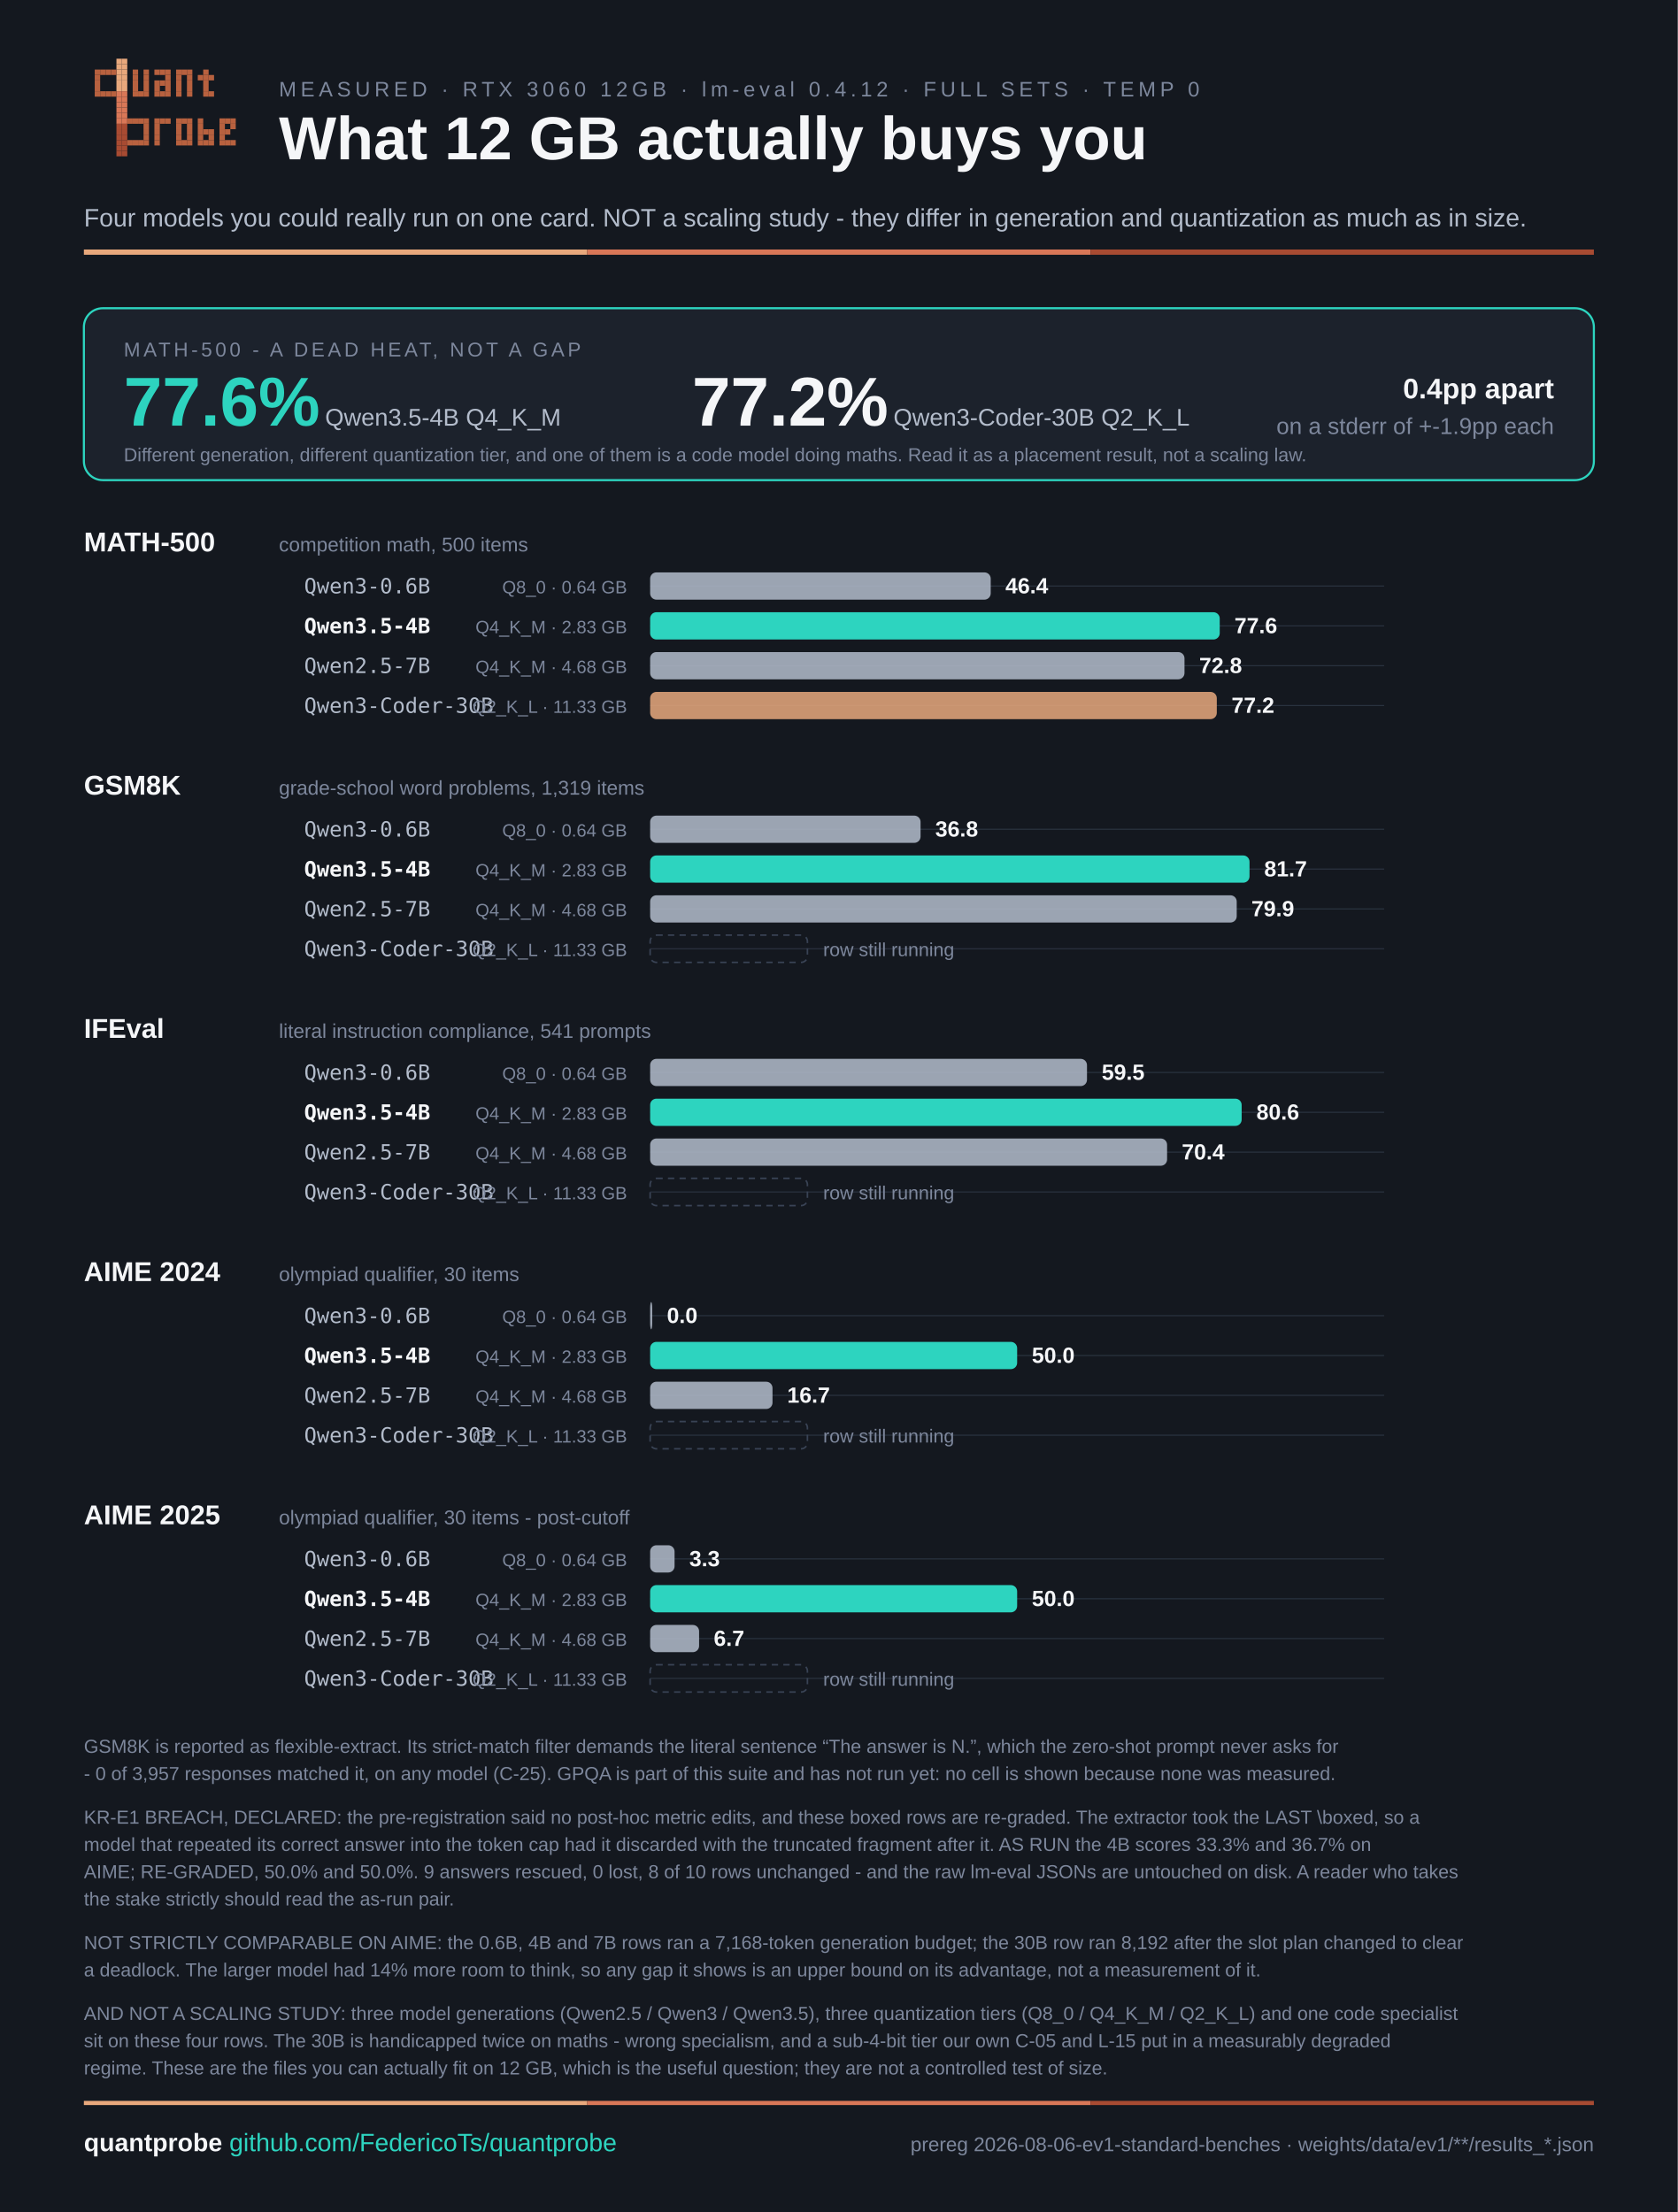
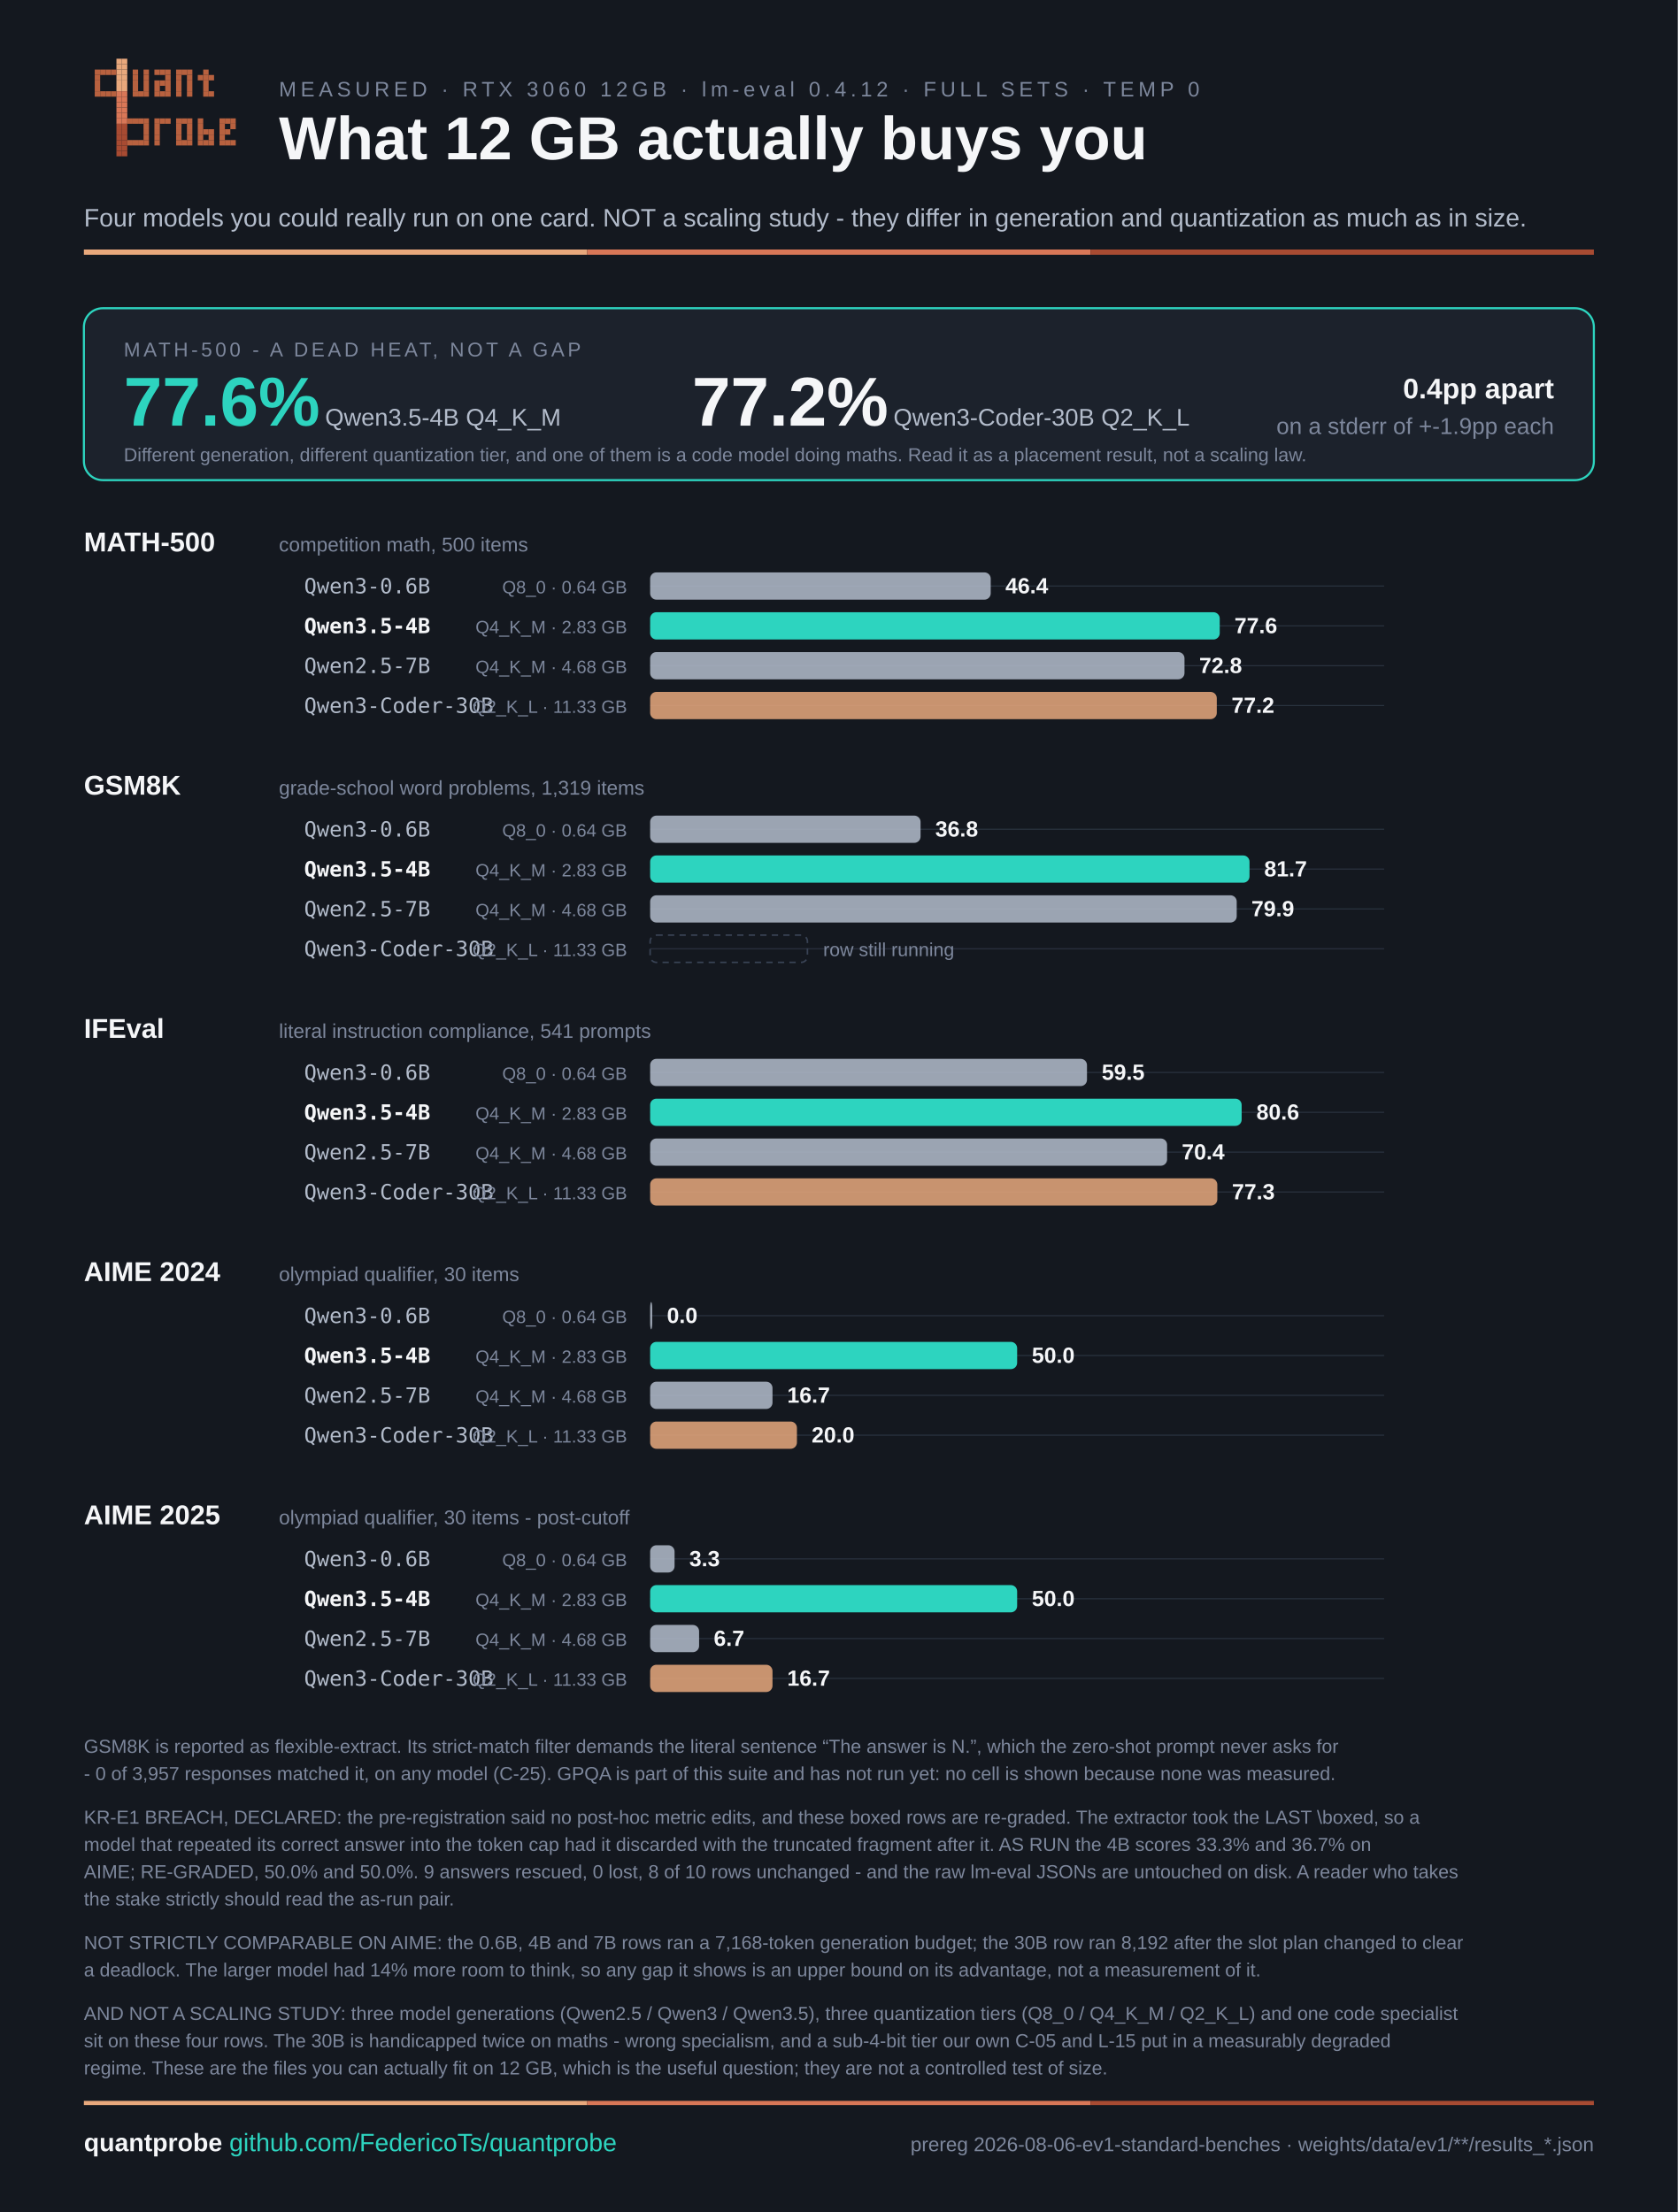
<svg xmlns="http://www.w3.org/2000/svg" viewBox="0 0 1600 2110" font-family="Segoe UI, Arial, sans-serif">
  <rect width="1600" height="2110" fill="#14181f" />
  <g transform="translate(80,56) scale(0.4310345)">
    <rect x="72" y="0" width="12" height="12" fill="#e8a87c" />
    <rect x="84" y="0" width="12" height="12" fill="#e8a87c" />
    <rect x="72" y="12" width="12" height="12" fill="#e8a87c" />
    <rect x="84" y="12" width="12" height="12" fill="#e8a87c" />
    <rect x="72" y="24" width="12" height="12" fill="#e8a87c" />
    <rect x="84" y="24" width="12" height="12" fill="#e8a87c" />
    <rect x="72" y="36" width="12" height="12" fill="#e8a87c" />
    <rect x="84" y="36" width="12" height="12" fill="#e8a87c" />
    <rect x="72" y="48" width="12" height="12" fill="#e8a87c" />
    <rect x="84" y="48" width="12" height="12" fill="#e8a87c" />
    <rect x="72" y="60" width="12" height="12" fill="#e8a87c" />
    <rect x="84" y="60" width="12" height="12" fill="#e8a87c" />
    <rect x="72" y="72" width="12" height="12" fill="#d97757" />
    <rect x="84" y="72" width="12" height="12" fill="#d97757" />
    <rect x="72" y="84" width="12" height="12" fill="#d97757" />
    <rect x="84" y="84" width="12" height="12" fill="#d97757" />
    <rect x="72" y="96" width="12" height="12" fill="#d97757" />
    <rect x="84" y="96" width="12" height="12" fill="#d97757" />
    <rect x="72" y="108" width="12" height="12" fill="#d97757" />
    <rect x="84" y="108" width="12" height="12" fill="#d97757" />
    <rect x="72" y="120" width="12" height="12" fill="#d97757" />
    <rect x="84" y="120" width="12" height="12" fill="#d97757" />
    <rect x="72" y="132" width="12" height="12" fill="#d97757" />
    <rect x="84" y="132" width="12" height="12" fill="#d97757" />
    <rect x="72" y="144" width="12" height="12" fill="#a84b32" />
    <rect x="84" y="144" width="12" height="12" fill="#a84b32" />
    <rect x="72" y="156" width="12" height="12" fill="#a84b32" />
    <rect x="84" y="156" width="12" height="12" fill="#a84b32" />
    <rect x="72" y="168" width="12" height="12" fill="#a84b32" />
    <rect x="84" y="168" width="12" height="12" fill="#a84b32" />
    <rect x="72" y="180" width="12" height="12" fill="#a84b32" />
    <rect x="84" y="180" width="12" height="12" fill="#a84b32" />
    <rect x="72" y="192" width="12" height="12" fill="#a84b32" />
    <rect x="84" y="192" width="12" height="12" fill="#a84b32" />
    <rect x="72" y="204" width="12" height="12" fill="#a84b32" />
    <rect x="84" y="204" width="12" height="12" fill="#a84b32" />
    <rect x="24" y="24" width="12" height="12" fill="#b8613f" />
    <rect x="24" y="72" width="12" height="12" fill="#b8613f" />
    <rect x="36" y="24" width="12" height="12" fill="#b8613f" />
    <rect x="36" y="72" width="12" height="12" fill="#b8613f" />
    <rect x="48" y="24" width="12" height="12" fill="#b8613f" />
    <rect x="48" y="72" width="12" height="12" fill="#b8613f" />
    <rect x="60" y="24" width="12" height="12" fill="#b8613f" />
    <rect x="60" y="72" width="12" height="12" fill="#b8613f" />
    <rect x="24" y="36" width="12" height="12" fill="#b8613f" />
    <rect x="24" y="48" width="12" height="12" fill="#b8613f" />
    <rect x="24" y="60" width="12" height="12" fill="#b8613f" />
    <rect x="108" y="24" width="12" height="12" fill="#b8613f" />
    <rect x="132" y="24" width="12" height="12" fill="#b8613f" />
    <rect x="108" y="36" width="12" height="12" fill="#b8613f" />
    <rect x="132" y="36" width="12" height="12" fill="#b8613f" />
    <rect x="108" y="48" width="12" height="12" fill="#b8613f" />
    <rect x="132" y="48" width="12" height="12" fill="#b8613f" />
    <rect x="108" y="60" width="12" height="12" fill="#b8613f" />
    <rect x="132" y="60" width="12" height="12" fill="#b8613f" />
    <rect x="108" y="72" width="12" height="12" fill="#b8613f" />
    <rect x="120" y="72" width="12" height="12" fill="#b8613f" />
    <rect x="132" y="72" width="12" height="12" fill="#b8613f" />
    <rect x="156" y="24" width="12" height="12" fill="#b8613f" />
    <rect x="168" y="24" width="12" height="12" fill="#b8613f" />
    <rect x="180" y="24" width="12" height="12" fill="#b8613f" />
    <rect x="180" y="36" width="12" height="12" fill="#b8613f" />
    <rect x="156" y="48" width="12" height="12" fill="#b8613f" />
    <rect x="168" y="48" width="12" height="12" fill="#b8613f" />
    <rect x="180" y="48" width="12" height="12" fill="#b8613f" />
    <rect x="156" y="60" width="12" height="12" fill="#b8613f" />
    <rect x="180" y="60" width="12" height="12" fill="#b8613f" />
    <rect x="156" y="72" width="12" height="12" fill="#b8613f" />
    <rect x="168" y="72" width="12" height="12" fill="#b8613f" />
    <rect x="180" y="72" width="12" height="12" fill="#b8613f" />
    <rect x="204" y="24" width="12" height="12" fill="#b8613f" />
    <rect x="216" y="24" width="12" height="12" fill="#b8613f" />
    <rect x="228" y="24" width="12" height="12" fill="#b8613f" />
    <rect x="204" y="36" width="12" height="12" fill="#b8613f" />
    <rect x="228" y="36" width="12" height="12" fill="#b8613f" />
    <rect x="204" y="48" width="12" height="12" fill="#b8613f" />
    <rect x="228" y="48" width="12" height="12" fill="#b8613f" />
    <rect x="204" y="60" width="12" height="12" fill="#b8613f" />
    <rect x="228" y="60" width="12" height="12" fill="#b8613f" />
    <rect x="204" y="72" width="12" height="12" fill="#b8613f" />
    <rect x="228" y="72" width="12" height="12" fill="#b8613f" />
    <rect x="264" y="24" width="12" height="12" fill="#b8613f" />
    <rect x="252" y="36" width="12" height="12" fill="#b8613f" />
    <rect x="264" y="36" width="12" height="12" fill="#b8613f" />
    <rect x="276" y="36" width="12" height="12" fill="#b8613f" />
    <rect x="264" y="48" width="12" height="12" fill="#b8613f" />
    <rect x="264" y="60" width="12" height="12" fill="#b8613f" />
    <rect x="264" y="72" width="12" height="12" fill="#b8613f" />
    <rect x="276" y="72" width="12" height="12" fill="#b8613f" />
    <rect x="96" y="132" width="12" height="12" fill="#b8613f" />
    <rect x="96" y="180" width="12" height="12" fill="#b8613f" />
    <rect x="108" y="132" width="12" height="12" fill="#b8613f" />
    <rect x="108" y="180" width="12" height="12" fill="#b8613f" />
    <rect x="120" y="132" width="12" height="12" fill="#b8613f" />
    <rect x="120" y="180" width="12" height="12" fill="#b8613f" />
    <rect x="132" y="132" width="12" height="12" fill="#b8613f" />
    <rect x="132" y="180" width="12" height="12" fill="#b8613f" />
    <rect x="132" y="144" width="12" height="12" fill="#b8613f" />
    <rect x="132" y="156" width="12" height="12" fill="#b8613f" />
    <rect x="132" y="168" width="12" height="12" fill="#b8613f" />
    <rect x="156" y="132" width="12" height="12" fill="#b8613f" />
    <rect x="168" y="132" width="12" height="12" fill="#b8613f" />
    <rect x="180" y="132" width="12" height="12" fill="#b8613f" />
    <rect x="156" y="144" width="12" height="12" fill="#b8613f" />
    <rect x="156" y="156" width="12" height="12" fill="#b8613f" />
    <rect x="156" y="168" width="12" height="12" fill="#b8613f" />
    <rect x="156" y="180" width="12" height="12" fill="#b8613f" />
    <rect x="204" y="132" width="12" height="12" fill="#b8613f" />
    <rect x="216" y="132" width="12" height="12" fill="#b8613f" />
    <rect x="228" y="132" width="12" height="12" fill="#b8613f" />
    <rect x="204" y="144" width="12" height="12" fill="#b8613f" />
    <rect x="228" y="144" width="12" height="12" fill="#b8613f" />
    <rect x="204" y="156" width="12" height="12" fill="#b8613f" />
    <rect x="228" y="156" width="12" height="12" fill="#b8613f" />
    <rect x="204" y="168" width="12" height="12" fill="#b8613f" />
    <rect x="228" y="168" width="12" height="12" fill="#b8613f" />
    <rect x="204" y="180" width="12" height="12" fill="#b8613f" />
    <rect x="216" y="180" width="12" height="12" fill="#b8613f" />
    <rect x="228" y="180" width="12" height="12" fill="#b8613f" />
    <rect x="252" y="132" width="12" height="12" fill="#b8613f" />
    <rect x="252" y="144" width="12" height="12" fill="#b8613f" />
    <rect x="252" y="156" width="12" height="12" fill="#b8613f" />
    <rect x="264" y="156" width="12" height="12" fill="#b8613f" />
    <rect x="276" y="156" width="12" height="12" fill="#b8613f" />
    <rect x="252" y="168" width="12" height="12" fill="#b8613f" />
    <rect x="276" y="168" width="12" height="12" fill="#b8613f" />
    <rect x="252" y="180" width="12" height="12" fill="#b8613f" />
    <rect x="264" y="180" width="12" height="12" fill="#b8613f" />
    <rect x="276" y="180" width="12" height="12" fill="#b8613f" />
    <rect x="300" y="132" width="12" height="12" fill="#b8613f" />
    <rect x="312" y="132" width="12" height="12" fill="#b8613f" />
    <rect x="324" y="132" width="12" height="12" fill="#b8613f" />
    <rect x="300" y="144" width="12" height="12" fill="#b8613f" />
    <rect x="324" y="144" width="12" height="12" fill="#b8613f" />
    <rect x="300" y="156" width="12" height="12" fill="#b8613f" />
    <rect x="312" y="156" width="12" height="12" fill="#b8613f" />
    <rect x="300" y="168" width="12" height="12" fill="#b8613f" />
    <rect x="300" y="180" width="12" height="12" fill="#b8613f" />
    <rect x="312" y="180" width="12" height="12" fill="#b8613f" />
    <rect x="324" y="180" width="12" height="12" fill="#b8613f" />
  </g>
  <text x="266" y="92" fill="#7d879c" font-size="20" letter-spacing="4">MEASURED · RTX 3060 12GB · lm-eval 0.4.12 · FULL SETS · TEMP 0</text>
  <text x="266" y="152" fill="#f5f6f8" font-size="58" font-weight="bold">What 12 GB actually buys you</text>
  <text x="80" y="216" fill="#b3bccb" font-size="24">Four models you could really run on one card. NOT a scaling study - they differ in generation and quantization as much as in size.</text>
  <rect x="80" y="238" width="480.0" height="5" fill="#e8a87c" />
  <rect x="560.0" y="238" width="480.0" height="5" fill="#d97757" />
  <rect x="1040.0" y="238" width="480.0" height="5" fill="#a84b32" />
  <rect x="80" y="294" width="1440" height="164" rx="18" fill="#1c222c" stroke="#2dd4bf" stroke-width="2" />
  <text x="118" y="340" fill="#7d879c" font-size="19" letter-spacing="3">MATH-500 - A DEAD HEAT, NOT A GAP</text>
  <text x="118" y="406" fill="#2dd4bf" font-size="66" font-weight="bold">77.6%</text>
  <text x="310" y="406" fill="#b3bccb" font-size="23">Qwen3.5-4B Q4_K_M</text>
  <text x="660" y="406" fill="#f5f6f8" font-size="66" font-weight="bold">77.2%</text>
  <text x="852" y="406" fill="#b3bccb" font-size="23">Qwen3-Coder-30B Q2_K_L</text>
  <text x="1482" y="380" text-anchor="end" fill="#f5f6f8" font-size="27" font-weight="bold">0.4pp apart</text>
  <text x="1482" y="414" text-anchor="end" fill="#7d879c" font-size="22">on a stderr of +-1.9pp each</text>
  <text x="118" y="440" fill="#7d879c" font-size="18">Different generation, different quantization tier, and one of them is a code model doing maths. Read it as a placement result, not a scaling law.</text>
  <text x="80" y="526" fill="#f5f6f8" font-size="26" font-weight="bold">MATH-500</text>
  <text x="266" y="526" fill="#7d879c" font-size="19">competition math, 500 items</text>
  <text x="290" y="566" fill="#b3bccb" font-size="20" font-weight="normal" font-family="Consolas, Menlo, monospace">Qwen3-0.6B</text>
  <text x="598" y="566" text-anchor="end" fill="#7d879c" font-size="17">Q8_0 · 0.64 GB</text>
  <line x1="620" y1="559" x2="1320" y2="559" stroke="#2a3340" stroke-width="1" />
  <rect x="620" y="546" width="324.8" height="26" rx="6" fill="#b3bccb" opacity="0.85" />
  <text x="958.8" y="566" fill="#f5f6f8" font-size="21" font-weight="bold">46.4</text>
  <text x="290" y="604" fill="#f5f6f8" font-size="20" font-weight="bold" font-family="Consolas, Menlo, monospace">Qwen3.5-4B</text>
  <text x="598" y="604" text-anchor="end" fill="#7d879c" font-size="17">Q4_K_M · 2.83 GB</text>
  <line x1="620" y1="597" x2="1320" y2="597" stroke="#2a3340" stroke-width="1" />
  <rect x="620" y="584" width="543.2" height="26" rx="6" fill="#2dd4bf" opacity="1" />
  <text x="1177.2" y="604" fill="#f5f6f8" font-size="21" font-weight="bold">77.6</text>
  <text x="290" y="642" fill="#b3bccb" font-size="20" font-weight="normal" font-family="Consolas, Menlo, monospace">Qwen2.5-7B</text>
  <text x="598" y="642" text-anchor="end" fill="#7d879c" font-size="17">Q4_K_M · 4.68 GB</text>
  <line x1="620" y1="635" x2="1320" y2="635" stroke="#2a3340" stroke-width="1" />
  <rect x="620" y="622" width="509.6" height="26" rx="6" fill="#b3bccb" opacity="0.85" />
  <text x="1143.6" y="642" fill="#f5f6f8" font-size="21" font-weight="bold">72.8</text>
  <text x="290" y="680" fill="#b3bccb" font-size="20" font-weight="normal" font-family="Consolas, Menlo, monospace">Qwen3-Coder-30B</text>
  <text x="598" y="680" text-anchor="end" fill="#7d879c" font-size="17">Q2_K_L · 11.33 GB</text>
  <line x1="620" y1="673" x2="1320" y2="673" stroke="#2a3340" stroke-width="1" />
  <rect x="620" y="660" width="540.4" height="26" rx="6" fill="#e8a87c" opacity="0.85" />
  <text x="1174.4" y="680" fill="#f5f6f8" font-size="21" font-weight="bold">77.2</text>
  <text x="80" y="758" fill="#f5f6f8" font-size="26" font-weight="bold">GSM8K</text>
  <text x="266" y="758" fill="#7d879c" font-size="19">grade-school word problems, 1,319 items</text>
  <text x="290" y="798" fill="#b3bccb" font-size="20" font-weight="normal" font-family="Consolas, Menlo, monospace">Qwen3-0.6B</text>
  <text x="598" y="798" text-anchor="end" fill="#7d879c" font-size="17">Q8_0 · 0.64 GB</text>
  <line x1="620" y1="791" x2="1320" y2="791" stroke="#2a3340" stroke-width="1" />
  <rect x="620" y="778" width="257.9" height="26" rx="6" fill="#b3bccb" opacity="0.85" />
  <text x="891.923" y="798" fill="#f5f6f8" font-size="21" font-weight="bold">36.8</text>
  <text x="290" y="836" fill="#f5f6f8" font-size="20" font-weight="bold" font-family="Consolas, Menlo, monospace">Qwen3.5-4B</text>
  <text x="598" y="836" text-anchor="end" fill="#7d879c" font-size="17">Q4_K_M · 2.83 GB</text>
  <line x1="620" y1="829" x2="1320" y2="829" stroke="#2a3340" stroke-width="1" />
  <rect x="620" y="816" width="571.6" height="26" rx="6" fill="#2dd4bf" opacity="1" />
  <text x="1205.569" y="836" fill="#f5f6f8" font-size="21" font-weight="bold">81.7</text>
  <text x="290" y="874" fill="#b3bccb" font-size="20" font-weight="normal" font-family="Consolas, Menlo, monospace">Qwen2.5-7B</text>
  <text x="598" y="874" text-anchor="end" fill="#7d879c" font-size="17">Q4_K_M · 4.68 GB</text>
  <line x1="620" y1="867" x2="1320" y2="867" stroke="#2a3340" stroke-width="1" />
  <rect x="620" y="854" width="559.4" height="26" rx="6" fill="#b3bccb" opacity="0.85" />
  <text x="1193.363" y="874" fill="#f5f6f8" font-size="21" font-weight="bold">79.9</text>
  <text x="290" y="912" fill="#b3bccb" font-size="20" font-weight="normal" font-family="Consolas, Menlo, monospace">Qwen3-Coder-30B</text>
  <text x="598" y="912" text-anchor="end" fill="#7d879c" font-size="17">Q2_K_L · 11.33 GB</text>
  <line x1="620" y1="905" x2="1320" y2="905" stroke="#2a3340" stroke-width="1" />
  <rect x="620" y="892" width="150" height="26" rx="6" fill="none" stroke="#394355" stroke-width="1.5" stroke-dasharray="6 5" />
  <text x="785" y="912" fill="#7d879c" font-size="18">row still running</text>
  <text x="80" y="990" fill="#f5f6f8" font-size="26" font-weight="bold">IFEval</text>
  <text x="266" y="990" fill="#7d879c" font-size="19">literal instruction compliance, 541 prompts</text>
  <text x="290" y="1030" fill="#b3bccb" font-size="20" font-weight="normal" font-family="Consolas, Menlo, monospace">Qwen3-0.6B</text>
  <text x="598" y="1030" text-anchor="end" fill="#7d879c" font-size="17">Q8_0 · 0.64 GB</text>
  <line x1="620" y1="1023" x2="1320" y2="1023" stroke="#2a3340" stroke-width="1" />
  <rect x="620" y="1010" width="416.6" height="26" rx="6" fill="#b3bccb" opacity="0.85" />
  <text x="1050.636" y="1030" fill="#f5f6f8" font-size="21" font-weight="bold">59.5</text>
  <text x="290" y="1068" fill="#f5f6f8" font-size="20" font-weight="bold" font-family="Consolas, Menlo, monospace">Qwen3.5-4B</text>
  <text x="598" y="1068" text-anchor="end" fill="#7d879c" font-size="17">Q4_K_M · 2.83 GB</text>
  <line x1="620" y1="1061" x2="1320" y2="1061" stroke="#2a3340" stroke-width="1" />
  <rect x="620" y="1048" width="564.1" height="26" rx="6" fill="#2dd4bf" opacity="1" />
  <text x="1198.14" y="1068" fill="#f5f6f8" font-size="21" font-weight="bold">80.6</text>
  <text x="290" y="1106" fill="#b3bccb" font-size="20" font-weight="normal" font-family="Consolas, Menlo, monospace">Qwen2.5-7B</text>
  <text x="598" y="1106" text-anchor="end" fill="#7d879c" font-size="17">Q4_K_M · 4.68 GB</text>
  <line x1="620" y1="1099" x2="1320" y2="1099" stroke="#2a3340" stroke-width="1" />
  <rect x="620" y="1086" width="493.0" height="26" rx="6" fill="#b3bccb" opacity="0.85" />
  <text x="1126.976" y="1106" fill="#f5f6f8" font-size="21" font-weight="bold">70.4</text>
  <text x="290" y="1144" fill="#b3bccb" font-size="20" font-weight="normal" font-family="Consolas, Menlo, monospace">Qwen3-Coder-30B</text>
  <text x="598" y="1144" text-anchor="end" fill="#7d879c" font-size="17">Q2_K_L · 11.33 GB</text>
  <line x1="620" y1="1137" x2="1320" y2="1137" stroke="#2a3340" stroke-width="1" />
-   <rect x="620" y="1124" width="150" height="26" rx="6" fill="none" stroke="#394355" stroke-width="1.5" stroke-dasharray="6 5" />
-   <text x="785" y="1144" fill="#7d879c" font-size="18">row still running</text>
+   <rect x="620" y="1124" width="540.9" height="26" rx="6" fill="#e8a87c" opacity="0.85" />
+   <text x="1174.85" y="1144" fill="#f5f6f8" font-size="21" font-weight="bold">77.3</text>
  <text x="80" y="1222" fill="#f5f6f8" font-size="26" font-weight="bold">AIME 2024</text>
  <text x="266" y="1222" fill="#7d879c" font-size="19">olympiad qualifier, 30 items</text>
  <text x="290" y="1262" fill="#b3bccb" font-size="20" font-weight="normal" font-family="Consolas, Menlo, monospace">Qwen3-0.6B</text>
  <text x="598" y="1262" text-anchor="end" fill="#7d879c" font-size="17">Q8_0 · 0.64 GB</text>
  <line x1="620" y1="1255" x2="1320" y2="1255" stroke="#2a3340" stroke-width="1" />
  <rect x="620" y="1242" width="2.0" height="26" rx="6" fill="#b3bccb" opacity="0.85" />
  <text x="636" y="1262" fill="#f5f6f8" font-size="21" font-weight="bold">0.0</text>
  <text x="290" y="1300" fill="#f5f6f8" font-size="20" font-weight="bold" font-family="Consolas, Menlo, monospace">Qwen3.5-4B</text>
  <text x="598" y="1300" text-anchor="end" fill="#7d879c" font-size="17">Q4_K_M · 2.83 GB</text>
  <line x1="620" y1="1293" x2="1320" y2="1293" stroke="#2a3340" stroke-width="1" />
  <rect x="620" y="1280" width="350.0" height="26" rx="6" fill="#2dd4bf" opacity="1" />
  <text x="984.0" y="1300" fill="#f5f6f8" font-size="21" font-weight="bold">50.0</text>
  <text x="290" y="1338" fill="#b3bccb" font-size="20" font-weight="normal" font-family="Consolas, Menlo, monospace">Qwen2.5-7B</text>
  <text x="598" y="1338" text-anchor="end" fill="#7d879c" font-size="17">Q4_K_M · 4.68 GB</text>
  <line x1="620" y1="1331" x2="1320" y2="1331" stroke="#2a3340" stroke-width="1" />
  <rect x="620" y="1318" width="116.7" height="26" rx="6" fill="#b3bccb" opacity="0.85" />
  <text x="750.667" y="1338" fill="#f5f6f8" font-size="21" font-weight="bold">16.7</text>
  <text x="290" y="1376" fill="#b3bccb" font-size="20" font-weight="normal" font-family="Consolas, Menlo, monospace">Qwen3-Coder-30B</text>
  <text x="598" y="1376" text-anchor="end" fill="#7d879c" font-size="17">Q2_K_L · 11.33 GB</text>
  <line x1="620" y1="1369" x2="1320" y2="1369" stroke="#2a3340" stroke-width="1" />
-   <rect x="620" y="1356" width="150" height="26" rx="6" fill="none" stroke="#394355" stroke-width="1.5" stroke-dasharray="6 5" />
-   <text x="785" y="1376" fill="#7d879c" font-size="18">row still running</text>
+   <rect x="620" y="1356" width="140.0" height="26" rx="6" fill="#e8a87c" opacity="0.85" />
+   <text x="774.0" y="1376" fill="#f5f6f8" font-size="21" font-weight="bold">20.0</text>
  <text x="80" y="1454" fill="#f5f6f8" font-size="26" font-weight="bold">AIME 2025</text>
  <text x="266" y="1454" fill="#7d879c" font-size="19">olympiad qualifier, 30 items - post-cutoff</text>
  <text x="290" y="1494" fill="#b3bccb" font-size="20" font-weight="normal" font-family="Consolas, Menlo, monospace">Qwen3-0.6B</text>
  <text x="598" y="1494" text-anchor="end" fill="#7d879c" font-size="17">Q8_0 · 0.64 GB</text>
  <line x1="620" y1="1487" x2="1320" y2="1487" stroke="#2a3340" stroke-width="1" />
  <rect x="620" y="1474" width="23.3" height="26" rx="6" fill="#b3bccb" opacity="0.85" />
  <text x="657.333" y="1494" fill="#f5f6f8" font-size="21" font-weight="bold">3.3</text>
  <text x="290" y="1532" fill="#f5f6f8" font-size="20" font-weight="bold" font-family="Consolas, Menlo, monospace">Qwen3.5-4B</text>
  <text x="598" y="1532" text-anchor="end" fill="#7d879c" font-size="17">Q4_K_M · 2.83 GB</text>
  <line x1="620" y1="1525" x2="1320" y2="1525" stroke="#2a3340" stroke-width="1" />
  <rect x="620" y="1512" width="350.0" height="26" rx="6" fill="#2dd4bf" opacity="1" />
  <text x="984.0" y="1532" fill="#f5f6f8" font-size="21" font-weight="bold">50.0</text>
  <text x="290" y="1570" fill="#b3bccb" font-size="20" font-weight="normal" font-family="Consolas, Menlo, monospace">Qwen2.5-7B</text>
  <text x="598" y="1570" text-anchor="end" fill="#7d879c" font-size="17">Q4_K_M · 4.68 GB</text>
  <line x1="620" y1="1563" x2="1320" y2="1563" stroke="#2a3340" stroke-width="1" />
  <rect x="620" y="1550" width="46.7" height="26" rx="6" fill="#b3bccb" opacity="0.85" />
  <text x="680.667" y="1570" fill="#f5f6f8" font-size="21" font-weight="bold">6.7</text>
  <text x="290" y="1608" fill="#b3bccb" font-size="20" font-weight="normal" font-family="Consolas, Menlo, monospace">Qwen3-Coder-30B</text>
  <text x="598" y="1608" text-anchor="end" fill="#7d879c" font-size="17">Q2_K_L · 11.33 GB</text>
  <line x1="620" y1="1601" x2="1320" y2="1601" stroke="#2a3340" stroke-width="1" />
-   <rect x="620" y="1588" width="150" height="26" rx="6" fill="none" stroke="#394355" stroke-width="1.5" stroke-dasharray="6 5" />
-   <text x="785" y="1608" fill="#7d879c" font-size="18">row still running</text>
+   <rect x="620" y="1588" width="116.7" height="26" rx="6" fill="#e8a87c" opacity="0.85" />
+   <text x="750.667" y="1608" fill="#f5f6f8" font-size="21" font-weight="bold">16.7</text>
  <text x="80" y="1672" fill="#7d879c" font-size="18">GSM8K is reported as flexible-extract. Its strict-match filter demands the literal sentence “The answer is N.”, which the zero-shot prompt never asks for</text>
  <text x="80" y="1698" fill="#7d879c" font-size="18">- 0 of 3,957 responses matched it, on any model (C-25). GPQA is part of this suite and has not run yet: no cell is shown because none was measured.</text>
  <text x="80" y="1739.6" fill="#7d879c" font-size="18">KR-E1 BREACH, DECLARED: the pre-registration said no post-hoc metric edits, and these boxed rows are re-graded. The extractor took the LAST \boxed, so a</text>
  <text x="80" y="1765.6" fill="#7d879c" font-size="18">model that repeated its correct answer into the token cap had it discarded with the truncated fragment after it. AS RUN the 4B scores 33.3% and 36.7% on</text>
  <text x="80" y="1791.6" fill="#7d879c" font-size="18">AIME; RE-GRADED, 50.0% and 50.0%. 9 answers rescued, 0 lost, 8 of 10 rows unchanged - and the raw lm-eval JSONs are untouched on disk. A reader who takes</text>
  <text x="80" y="1817.6" fill="#7d879c" font-size="18">the stake strictly should read the as-run pair.</text>
  <text x="80" y="1859.2" fill="#7d879c" font-size="18">NOT STRICTLY COMPARABLE ON AIME: the 0.6B, 4B and 7B rows ran a 7,168-token generation budget; the 30B row ran 8,192 after the slot plan changed to clear</text>
  <text x="80" y="1885.2" fill="#7d879c" font-size="18">a deadlock. The larger model had 14% more room to think, so any gap it shows is an upper bound on its advantage, not a measurement of it.</text>
  <text x="80" y="1926.8" fill="#7d879c" font-size="18">AND NOT A SCALING STUDY: three model generations (Qwen2.5 / Qwen3 / Qwen3.5), three quantization tiers (Q8_0 / Q4_K_M / Q2_K_L) and one code specialist</text>
  <text x="80" y="1952.8" fill="#7d879c" font-size="18">sit on these four rows. The 30B is handicapped twice on maths - wrong specialism, and a sub-4-bit tier our own C-05 and L-15 put in a measurably degraded</text>
  <text x="80" y="1978.8" fill="#7d879c" font-size="18">regime. These are the files you can actually fit on 12 GB, which is the useful question; they are not a controlled test of size.</text>
  <rect x="80" y="2004" width="480.0" height="4" fill="#e8a87c" />
  <rect x="560.0" y="2004" width="480.0" height="4" fill="#d97757" />
  <rect x="1040.0" y="2004" width="480.0" height="4" fill="#a84b32" />
  <text x="80" y="2052" fill="#f5f6f8" font-size="24" font-weight="bold">quantprobe  <tspan fill="#2dd4bf" font-weight="normal">github.com/FedericoTs/quantprobe</tspan>
  </text>
  <text x="1520" y="2052" text-anchor="end" fill="#7d879c" font-size="19">prereg 2026-08-06-ev1-standard-benches · weights/data/ev1/**/results_*.json</text>
</svg>
